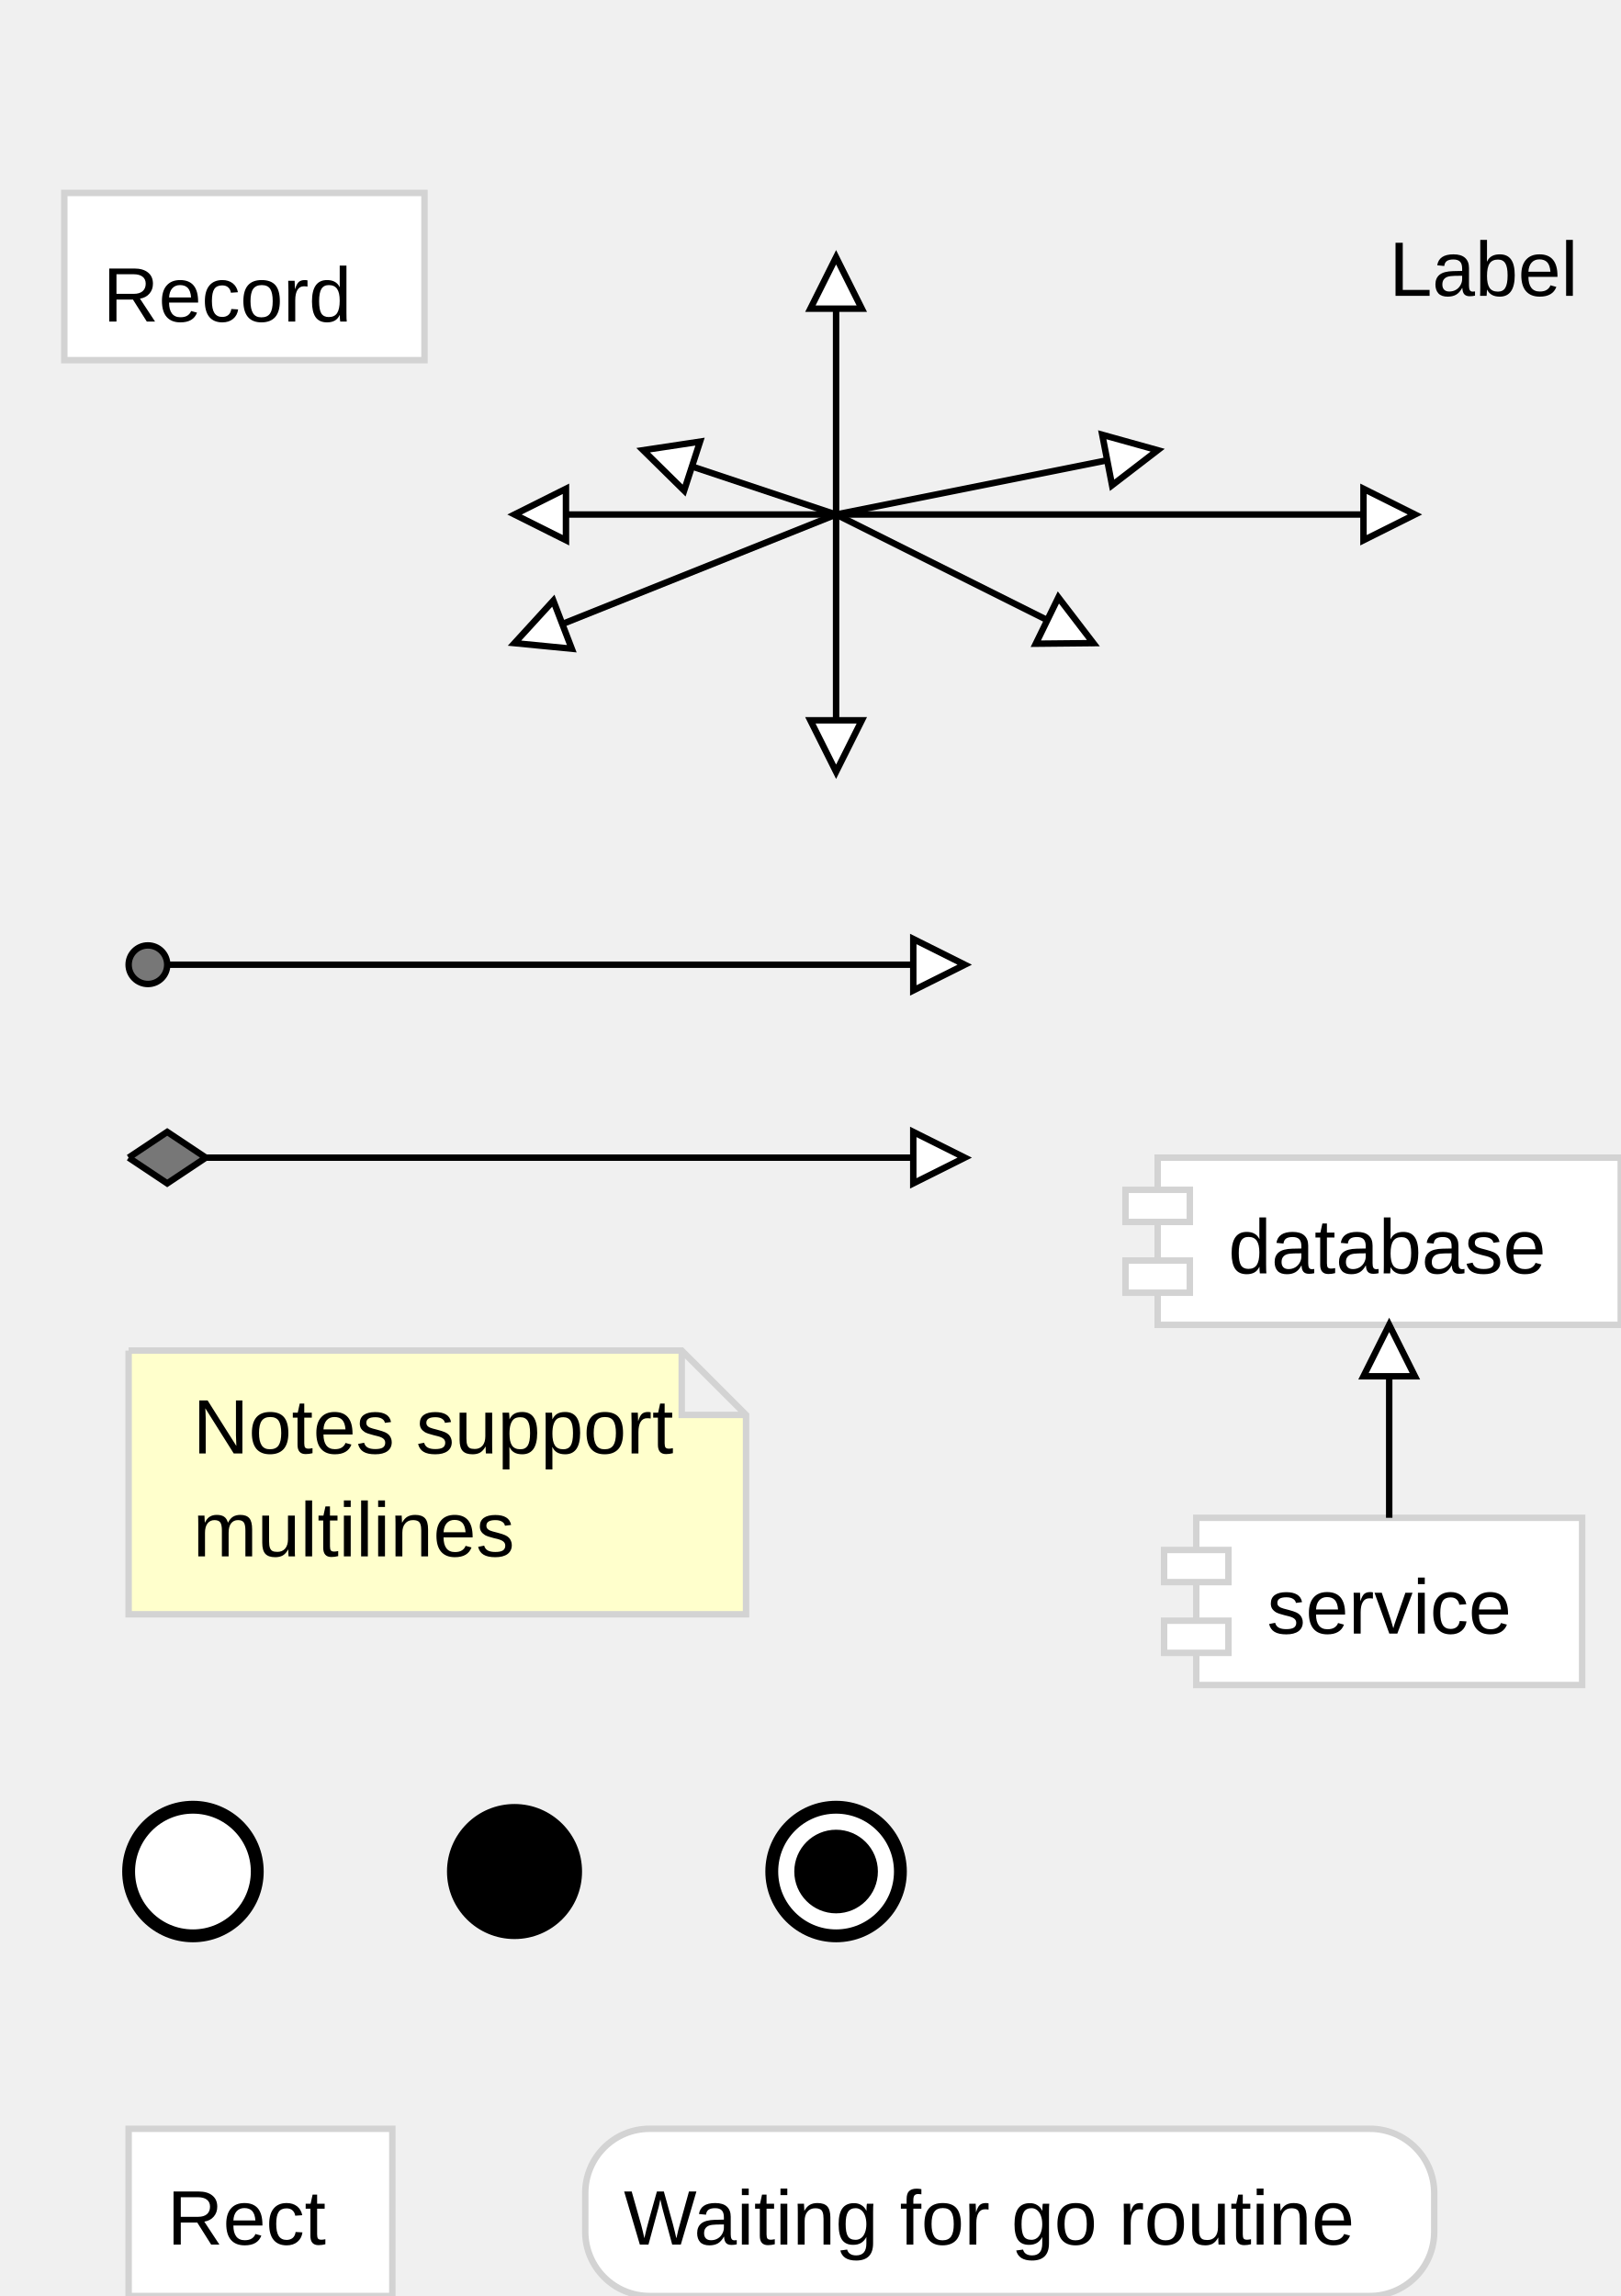
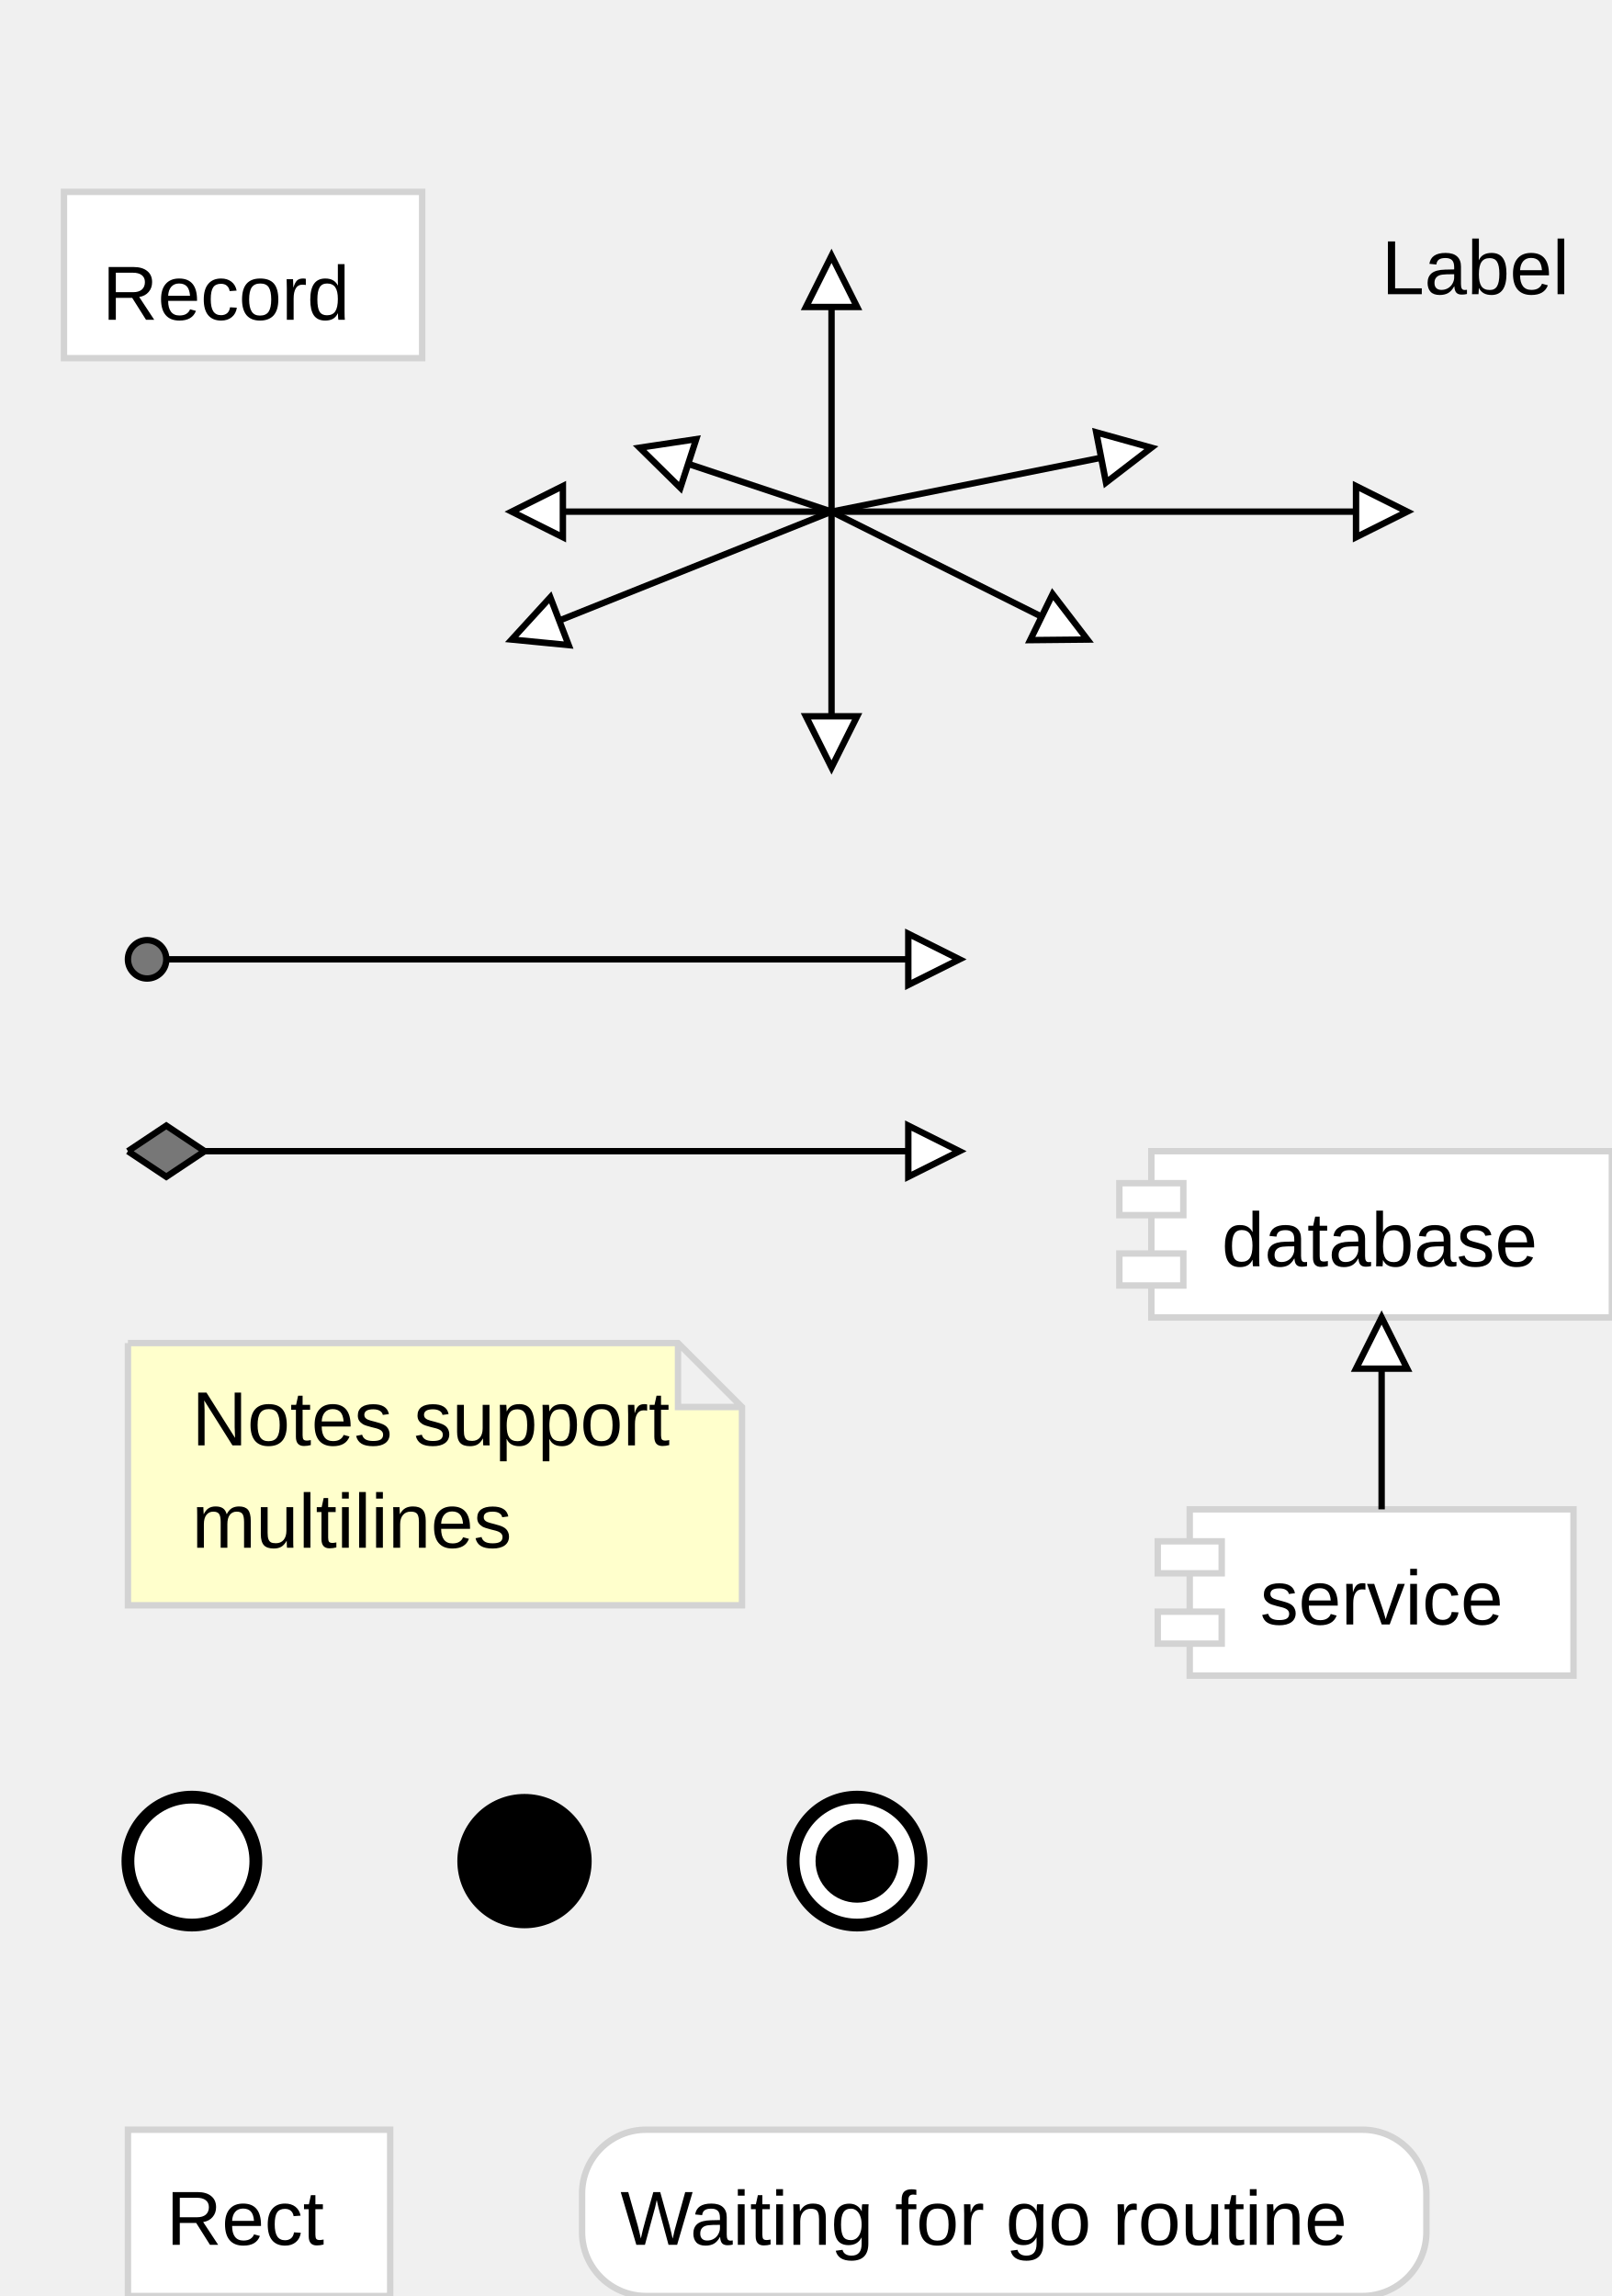
- <svg xmlns="http://www.w3.org/2000/svg" width="252" height="357" font-family="Arial, Helvetica, sans-serif">
+ <svg xmlns="http://www.w3.org/2000/svg" width="252" height="359" font-family="Arial, Helvetica, sans-serif">
  <rect stroke="#d3d3d3" fill="#ffffff" x="10" y="30" width="56" height="26" />
  <text font-family="Arial,Helvetica,sans-serif" font-size="12px" x="16" y="50">Record</text>
  <path stroke="black" d="M130,80 L180,70" />
  <g transform="rotate(-11 180 70)">
    <path stroke="black" fill="#ffffff" d="M180,70 l-8,-4 l 0,8 Z" />
  </g>
  <path stroke="black" d="M130,80 L100,70" />
  <g transform="rotate(198 100 70)">
    <path stroke="black" fill="#ffffff" d="M100,70 l-8,-4 l 0,8 Z" />
  </g>
  <path stroke="black" d="M130,80 L80,100" />
  <g transform="rotate(159 80 100)">
    <path stroke="black" fill="#ffffff" d="M80,100 l-8,-4 l 0,8 Z" />
  </g>
  <path stroke="black" d="M130,80 L170,100" />
  <g transform="rotate(26 170 100)">
    <path stroke="black" fill="#ffffff" d="M170,100 l-8,-4 l 0,8 Z" />
  </g>
  <path stroke="black" d="M130,80 L220,80" />
  <g transform="rotate(0 220 80)">
    <path stroke="black" fill="#ffffff" d="M220,80 l-8,-4 l 0,8 Z" />
  </g>
  <path stroke="black" d="M130,80 L80,80" />
  <g transform="rotate(180 80 80)">
    <path stroke="black" fill="#ffffff" d="M80,80 l-8,-4 l 0,8 Z" />
  </g>
  <path stroke="black" d="M130,80 L130,40" />
  <g transform="rotate(-90 130 40)">
    <path stroke="black" fill="#ffffff" d="M130,40 l-8,-4 l 0,8 Z" />
  </g>
  <path stroke="black" d="M130,80 L130,120" />
  <g transform="rotate(90 130 120)">
    <path stroke="black" fill="#ffffff" d="M130,120 l-8,-4 l 0,8 Z" />
  </g>
  <text font-family="Arial,Helvetica,sans-serif" font-size="12px" x="216" y="46">Label</text>
  <path stroke="black" d="M20,150 L150,150" />
  <g transform="rotate(0 20 150)">
    <circle stroke="black" fill="#777777" cx="23" cy="150" r="3" />\n</g>
  <g transform="rotate(0 150 150)">
    <path stroke="black" fill="#ffffff" d="M150,150 l-8,-4 l 0,8 Z" />
  </g>
  <path stroke="black" d="M20,180 L150,180" />
  <g transform="rotate(0 20 180)">
    <path stroke="black" fill="#777777" d="M20,180 l 6,-4 6,4 -6,4 -6,-4" />
  </g>
  <g transform="rotate(0 150 180)">
    <path stroke="black" fill="#ffffff" d="M150,180 l-8,-4 l 0,8 Z" />
  </g>
  <path stroke="#d3d3d3" fill="#ffffcc" d="M20,210 v 41 h 96 v -31 l -10,-10 L 20,210 M116,220 h -10 v -10" />
  <text font-family="Arial,Helvetica,sans-serif" font-size="12px" x="30" y="226">Notes support</text>
  <text font-family="Arial,Helvetica,sans-serif" font-size="12px" x="30" y="242">multilines</text>
  <circle stroke="black" stroke-width="2" fill="#ffffff" cx="30" cy="291" r="10" />\n
- <circle stroke="black" cx="80" cy="291" r="10" />\n
- <circle stroke="black" stroke-width="2" fill="#ffffff" cx="130" cy="291" r="10" />\n<circle stroke="black" cx="130" cy="291" r="6" />\n
+ <circle stroke="black" cx="82" cy="291" r="10" />\n
+ <circle stroke="black" stroke-width="2" fill="#ffffff" cx="134" cy="291" r="10" />\n<circle stroke="black" cx="134" cy="291" r="6" />\n
<rect stroke="#d3d3d3" fill="#ffffff" x="180" y="180" width="72" height="26" />
  <rect stroke="#d3d3d3" fill="#ffffff" x="175" y="185" width="10" height="5" />
  <rect stroke="#d3d3d3" fill="#ffffff" x="175" y="196" width="10" height="5" />
  <text font-family="Arial,Helvetica,sans-serif" font-size="12px" x="191" y="198">database</text>
-   <rect stroke="#d3d3d3" fill="#ffffff" x="20" y="331" width="41" height="26" />
-   <text font-family="Arial,Helvetica,sans-serif" font-size="12px" x="26" y="349">Rect</text>
-   <rect stroke="#d3d3d3" fill="#ffffff" rx="10" ry="10" x="91" y="331" width="132" height="26" />
-   <text font-family="Arial,Helvetica,sans-serif" font-size="12px" x="97" y="349">Waiting for go routine</text>
+   <rect stroke="#d3d3d3" fill="#ffffff" x="20" y="333" width="41" height="26" />
+   <text font-family="Arial,Helvetica,sans-serif" font-size="12px" x="26" y="351">Rect</text>
+   <rect stroke="#d3d3d3" fill="#ffffff" rx="10" ry="10" x="91" y="333" width="132" height="26" />
+   <text font-family="Arial,Helvetica,sans-serif" font-size="12px" x="97" y="351">Waiting for go routine</text>
  <rect stroke="#d3d3d3" fill="#ffffff" x="186" y="236" width="60" height="26" />
  <rect stroke="#d3d3d3" fill="#ffffff" x="181" y="241" width="10" height="5" />
  <rect stroke="#d3d3d3" fill="#ffffff" x="181" y="252" width="10" height="5" />
  <text font-family="Arial,Helvetica,sans-serif" font-size="12px" x="197" y="254">service</text>
  <path stroke="black" d="M216,236 L216,206" />
  <g transform="rotate(-90 216 206)">
    <path stroke="black" fill="#ffffff" d="M216,206 l-8,-4 l 0,8 Z" />
  </g>
</svg>
